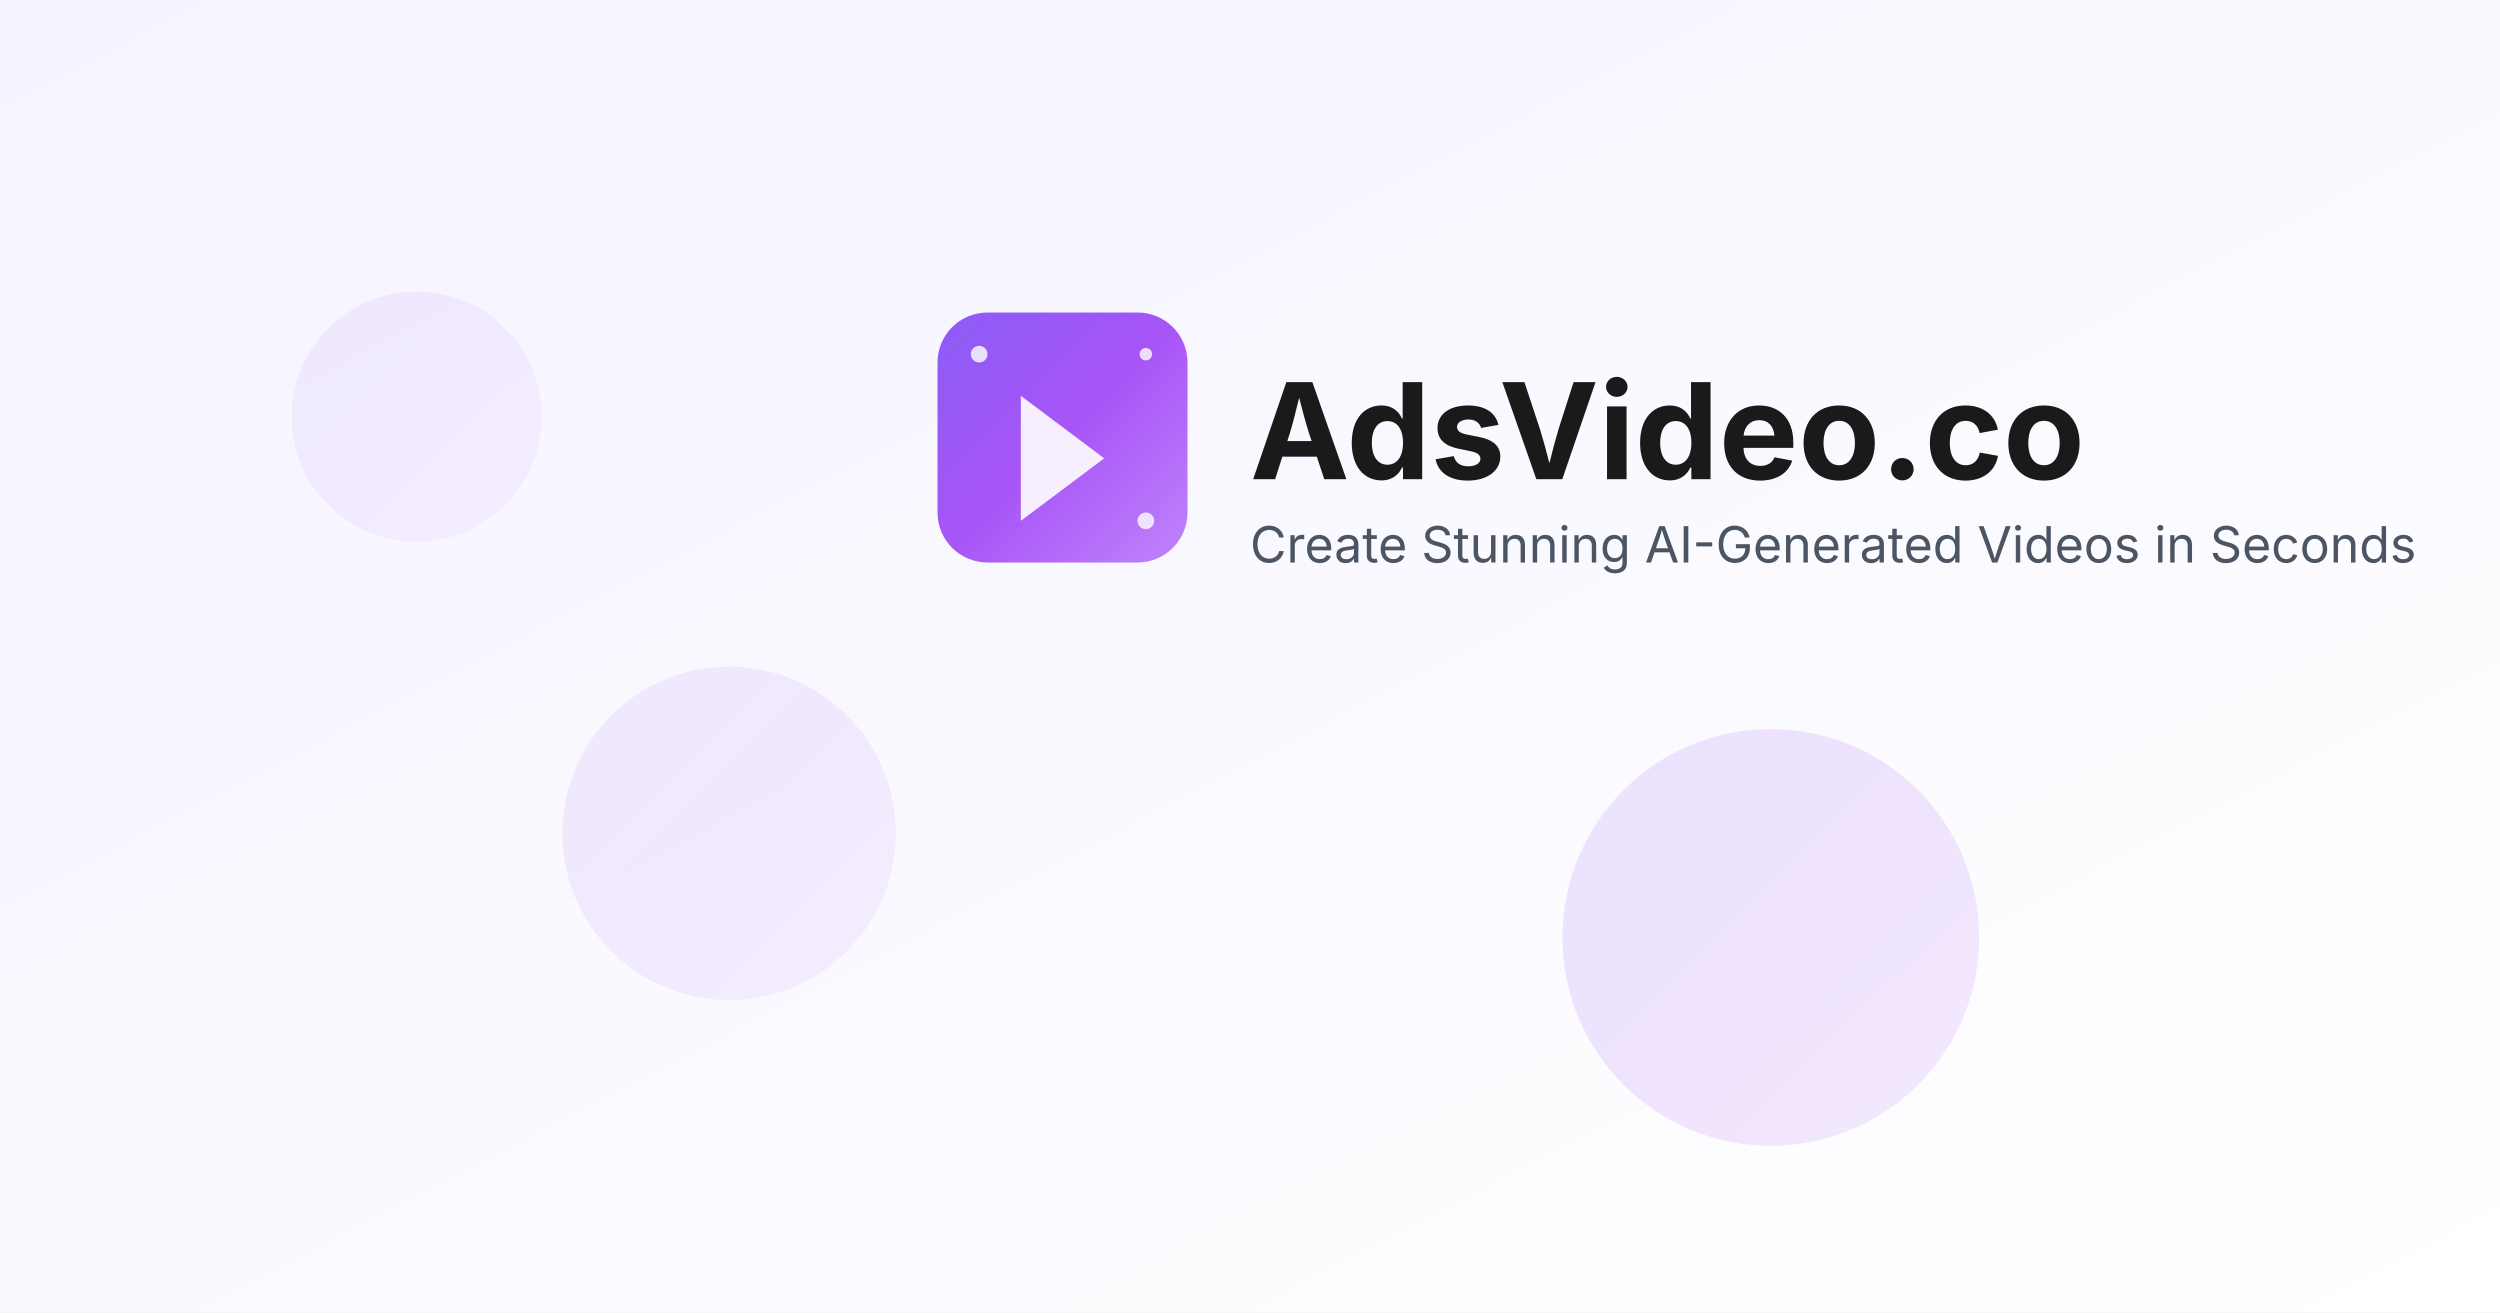
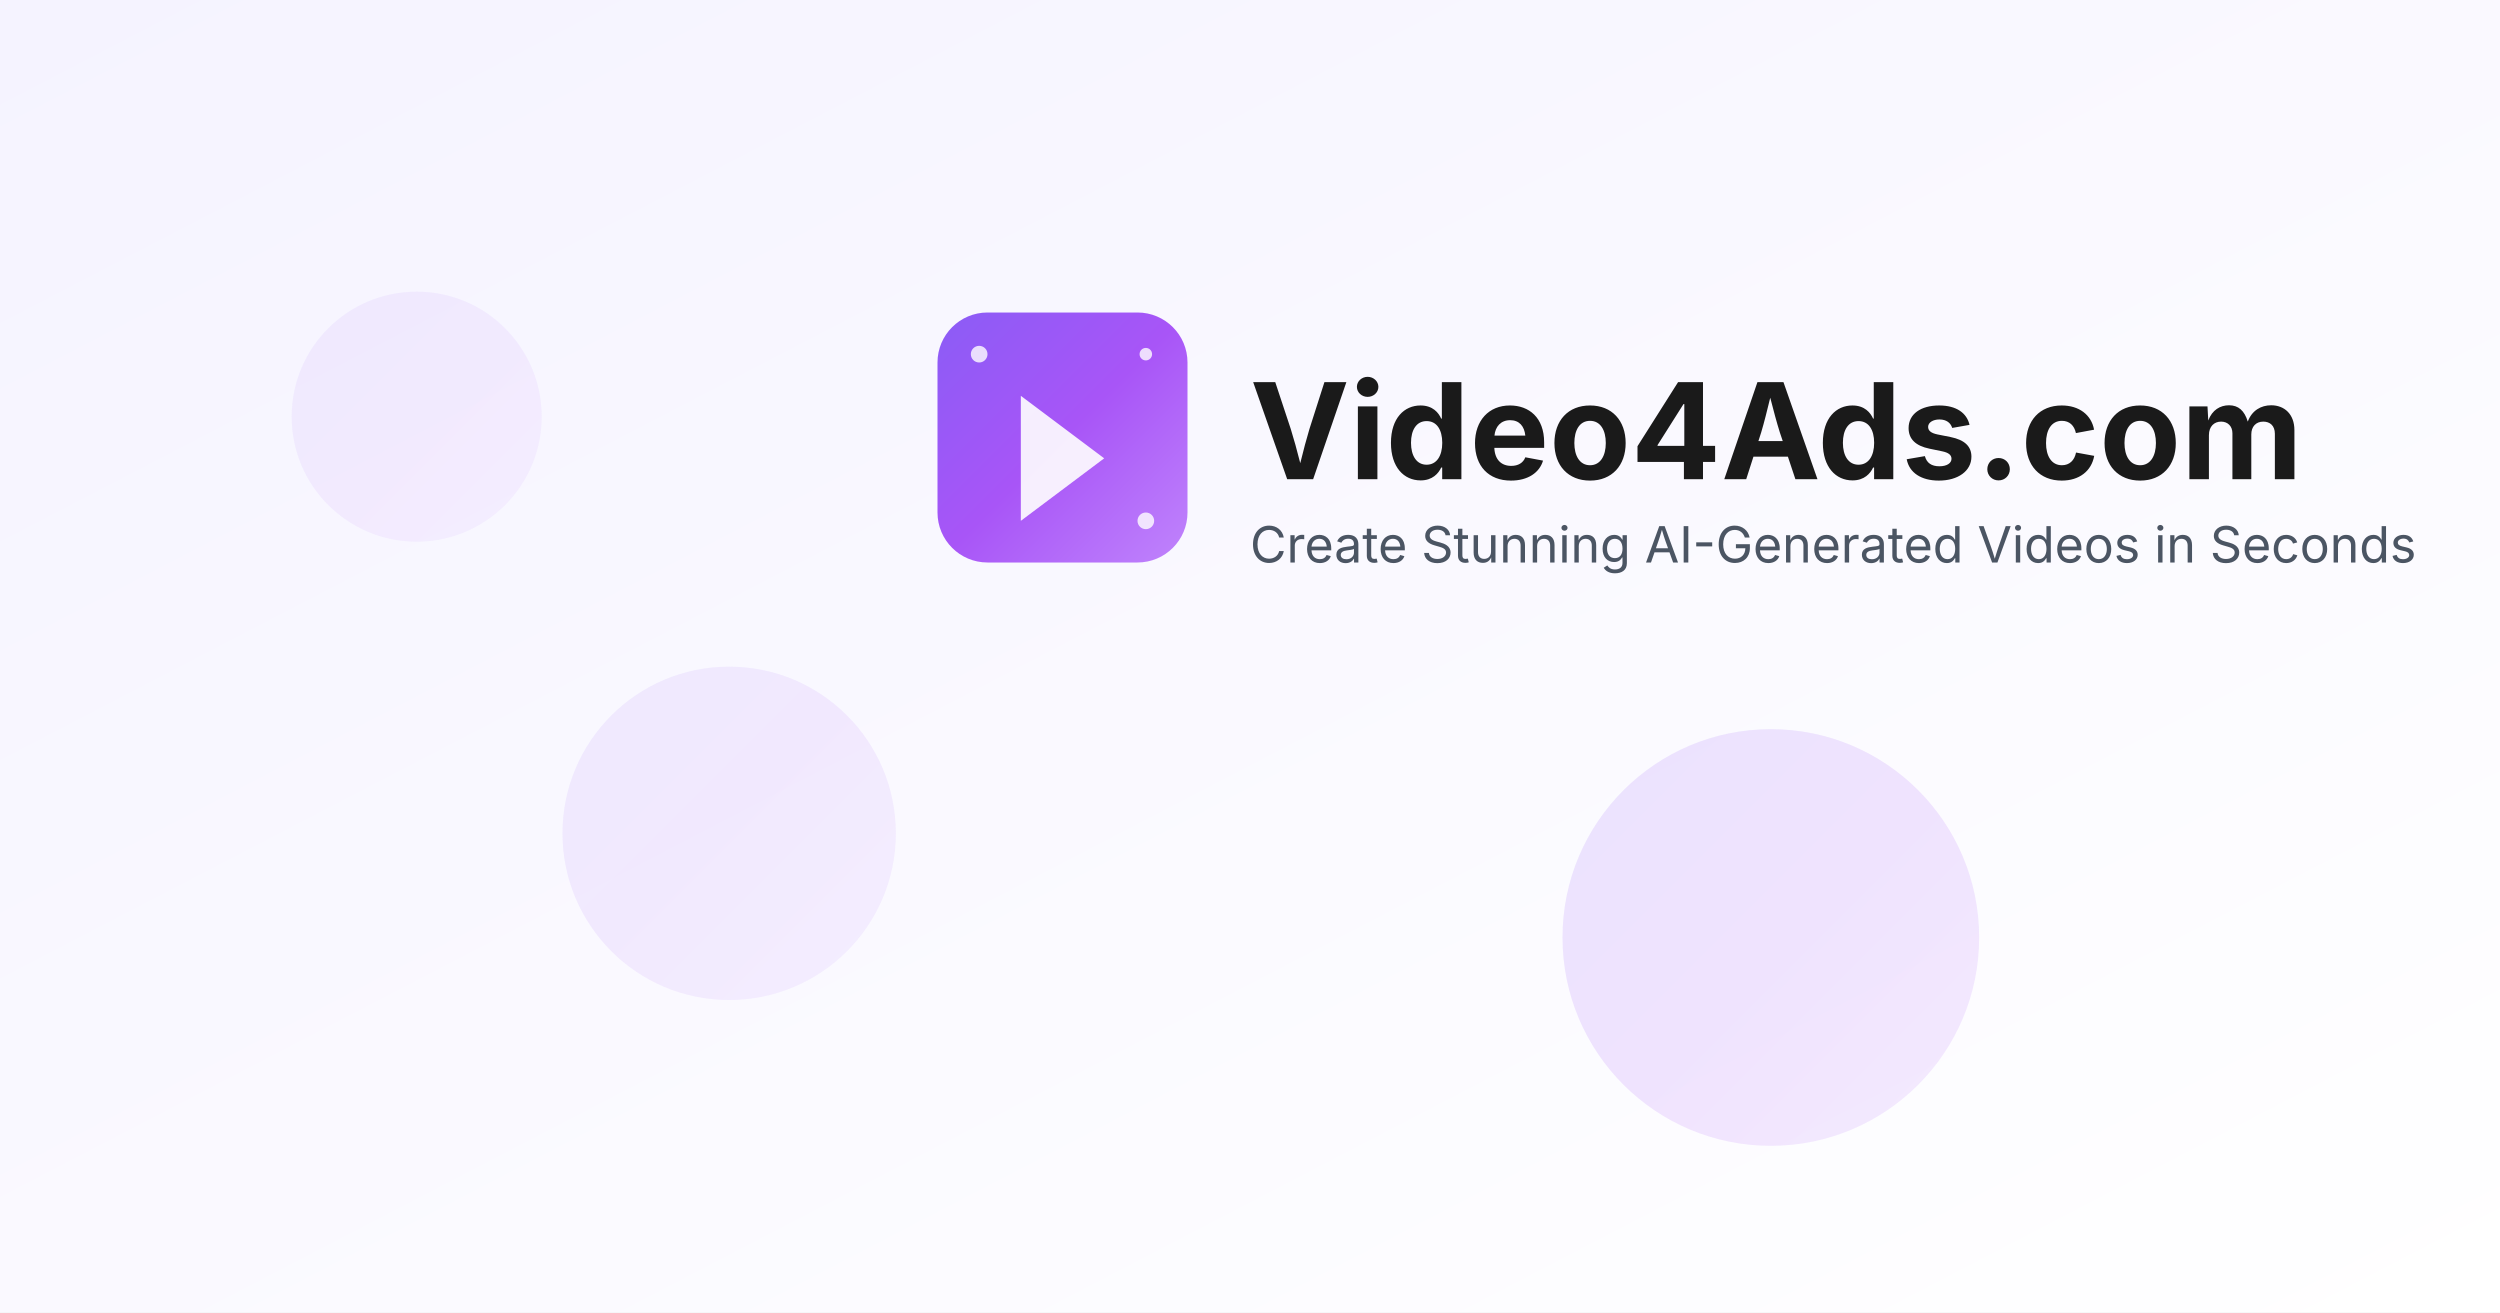
<svg xmlns="http://www.w3.org/2000/svg" width="1200" height="630" viewBox="0 0 1200 630" fill="none">
  <defs>
    <linearGradient id="bgGradient" x1="0%" y1="0%" x2="100%" y2="100%">
      <stop offset="0%" style="stop-color:#F5F3FF;stop-opacity:1" />
      <stop offset="100%" style="stop-color:#FFFFFF;stop-opacity:1" />
    </linearGradient>
    <linearGradient id="purpleGrad" x1="0%" y1="0%" x2="100%" y2="100%">
      <stop offset="0%" style="stop-color:#8B5CF6;stop-opacity:1" />
      <stop offset="50%" style="stop-color:#A855F7;stop-opacity:1" />
      <stop offset="100%" style="stop-color:#C084FC;stop-opacity:1" />
    </linearGradient>
  </defs>
  <rect width="1200" height="630" fill="url(#bgGradient)" />
  <rect x="450" y="150" width="120" height="120" rx="24" fill="url(#purpleGrad)" />
  <path d="M490 190L530 220L490 250V190Z" fill="white" opacity="0.9" stroke-width="2" />
  <circle cx="470" cy="170" r="4" fill="white" opacity="0.8" />
  <circle cx="550" cy="170" r="3" fill="white" opacity="0.8" />
  <circle cx="550" cy="250" r="4" fill="white" opacity="0.8" />
  <text x="600" y="230" font-family="system-ui, -apple-system, sans-serif" font-size="64" font-weight="700" fill="#1A1A1A">
-     AdsVideo.co
+     Video4Ads.com
  </text>
  <text x="600" y="270" font-family="system-ui, -apple-system, sans-serif" font-size="24" fill="#4B5563">
    Create Stunning AI-Generated Videos in Seconds
  </text>
  <circle cx="350" cy="400" r="80" fill="url(#purpleGrad)" opacity="0.1" />
  <circle cx="850" cy="450" r="100" fill="url(#purpleGrad)" opacity="0.15" />
  <circle cx="200" cy="200" r="60" fill="url(#purpleGrad)" opacity="0.08" />
</svg>
